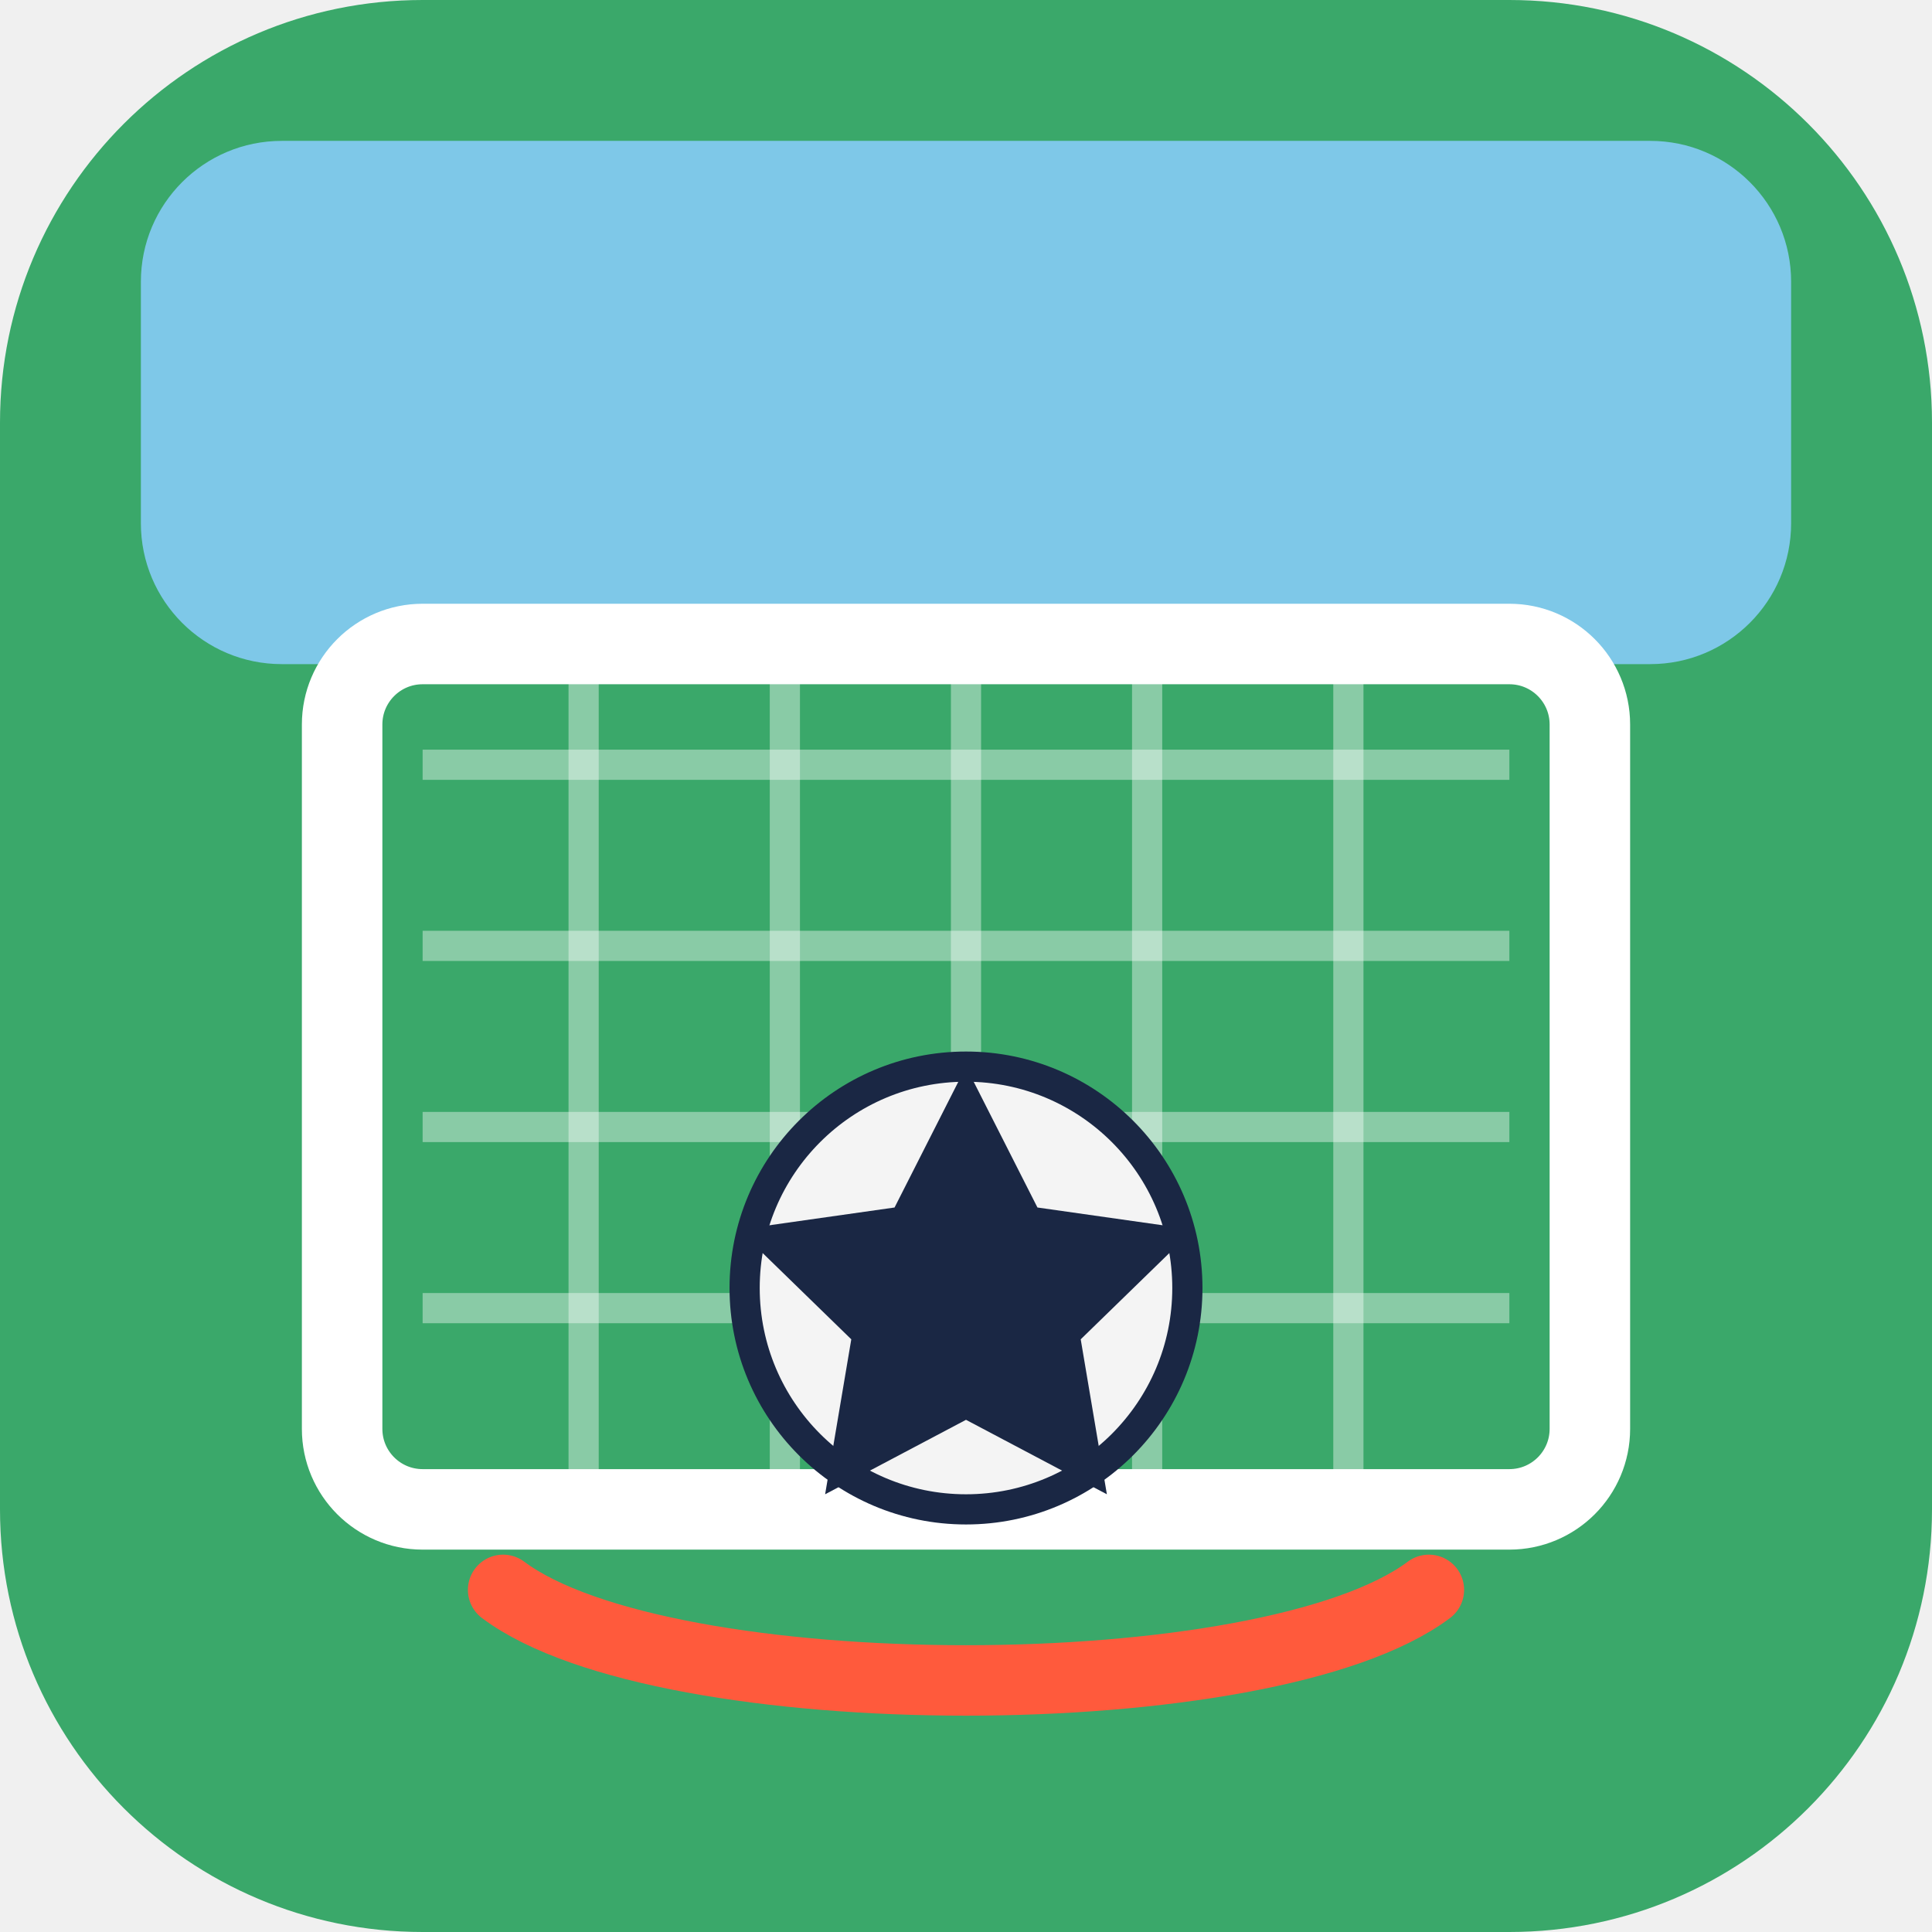
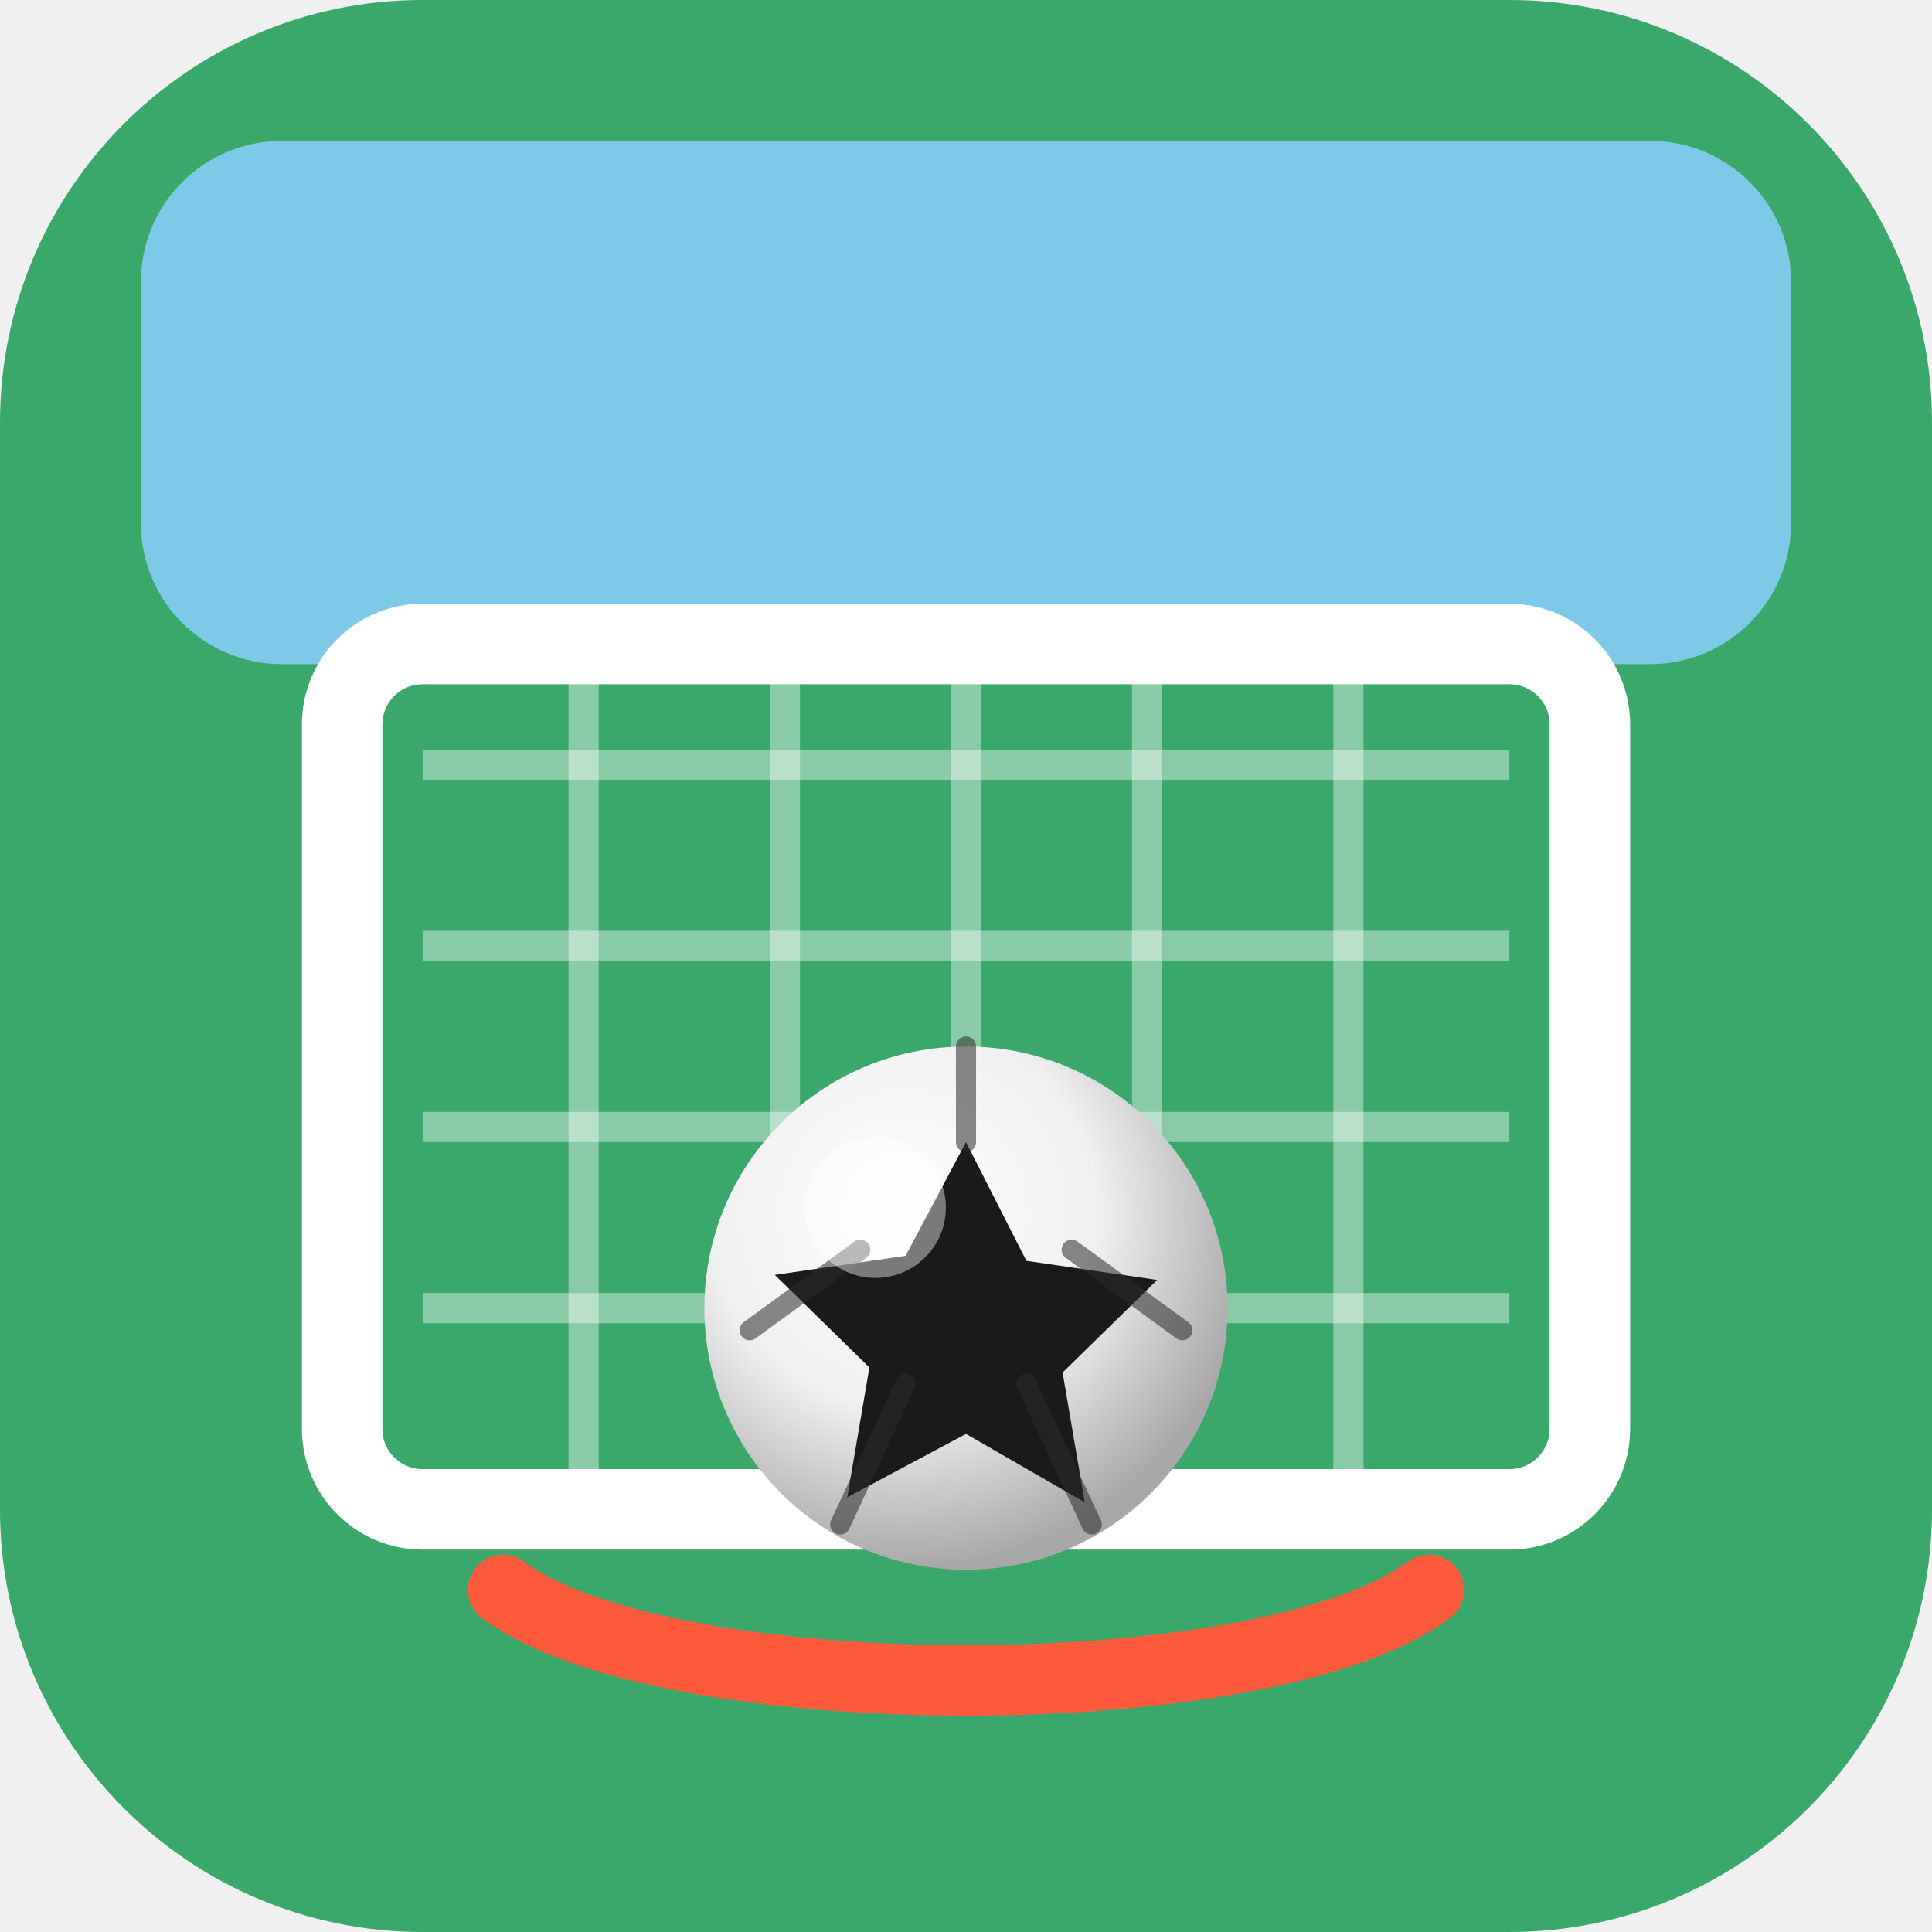
<svg xmlns="http://www.w3.org/2000/svg" viewBox="0 0 192 192" fill="none">
  <rect width="192" height="192" rx="42" fill="#3AA86A" />
  <rect x="14" y="14" width="164" height="52" rx="14" fill="#7EC8E8" />
  <rect x="34" y="64" width="124" height="86" rx="8" stroke="#FFFFFF" stroke-width="8" />
  <path d="M42 76h108M42 94h108M42 112h108M42 130h108" stroke="#FFFFFF" stroke-width="3" opacity=".4" />
  <path d="M58 64v86M78 64v86M96 64v86M114 64v86M134 64v86" stroke="#FFFFFF" stroke-width="3" opacity=".4" />
-   <circle cx="96" cy="128" r="22" fill="#F4F4F4" stroke="#1A2744" stroke-width="3" />
-   <path d="M96 106l7.1 14 15.5 2.2-11.2 10.9 2.6 15.4L96 141.1l-14 7.4 2.6-15.4-11.2-10.9 15.5-2.2L96 106z" fill="#1A2744" />
+   <circle cx="96" cy="130" r="26" fill="url(#ballGrad)" />
+   <path d="M96 113.5l6 11.8 13 1.9-9.4 9.2 2.2 12.9L96 142.5l-11.8 6.3 2.2-12.9-9.4-9.2 13-1.9L96 113.5z" fill="#1A1A1A" />
+   <path d="M85.5 124.2l-11 8M106.5 124.2l11 8M90 137.5l-6.5 14M102 137.5l6.5 14M96 113.5V104" stroke="#2A2A2A" stroke-width="2" stroke-linecap="round" opacity=".55" />
+   <circle cx="87" cy="120" r="7" fill="white" opacity=".42" />
  <path d="M50 158c16 12 76 12 92 0" stroke="#FF5A3C" stroke-width="7" stroke-linecap="round" />
+   <defs>
+     <radialGradient id="ballGrad" cx="38%" cy="32%" r="68%">
+       <stop offset="0%" stop-color="#FFFFFF" />
+       <stop offset="55%" stop-color="#F0F0F0" />
+       <stop offset="100%" stop-color="#A8A8A8" />
+     </radialGradient>
+   </defs>
</svg>
